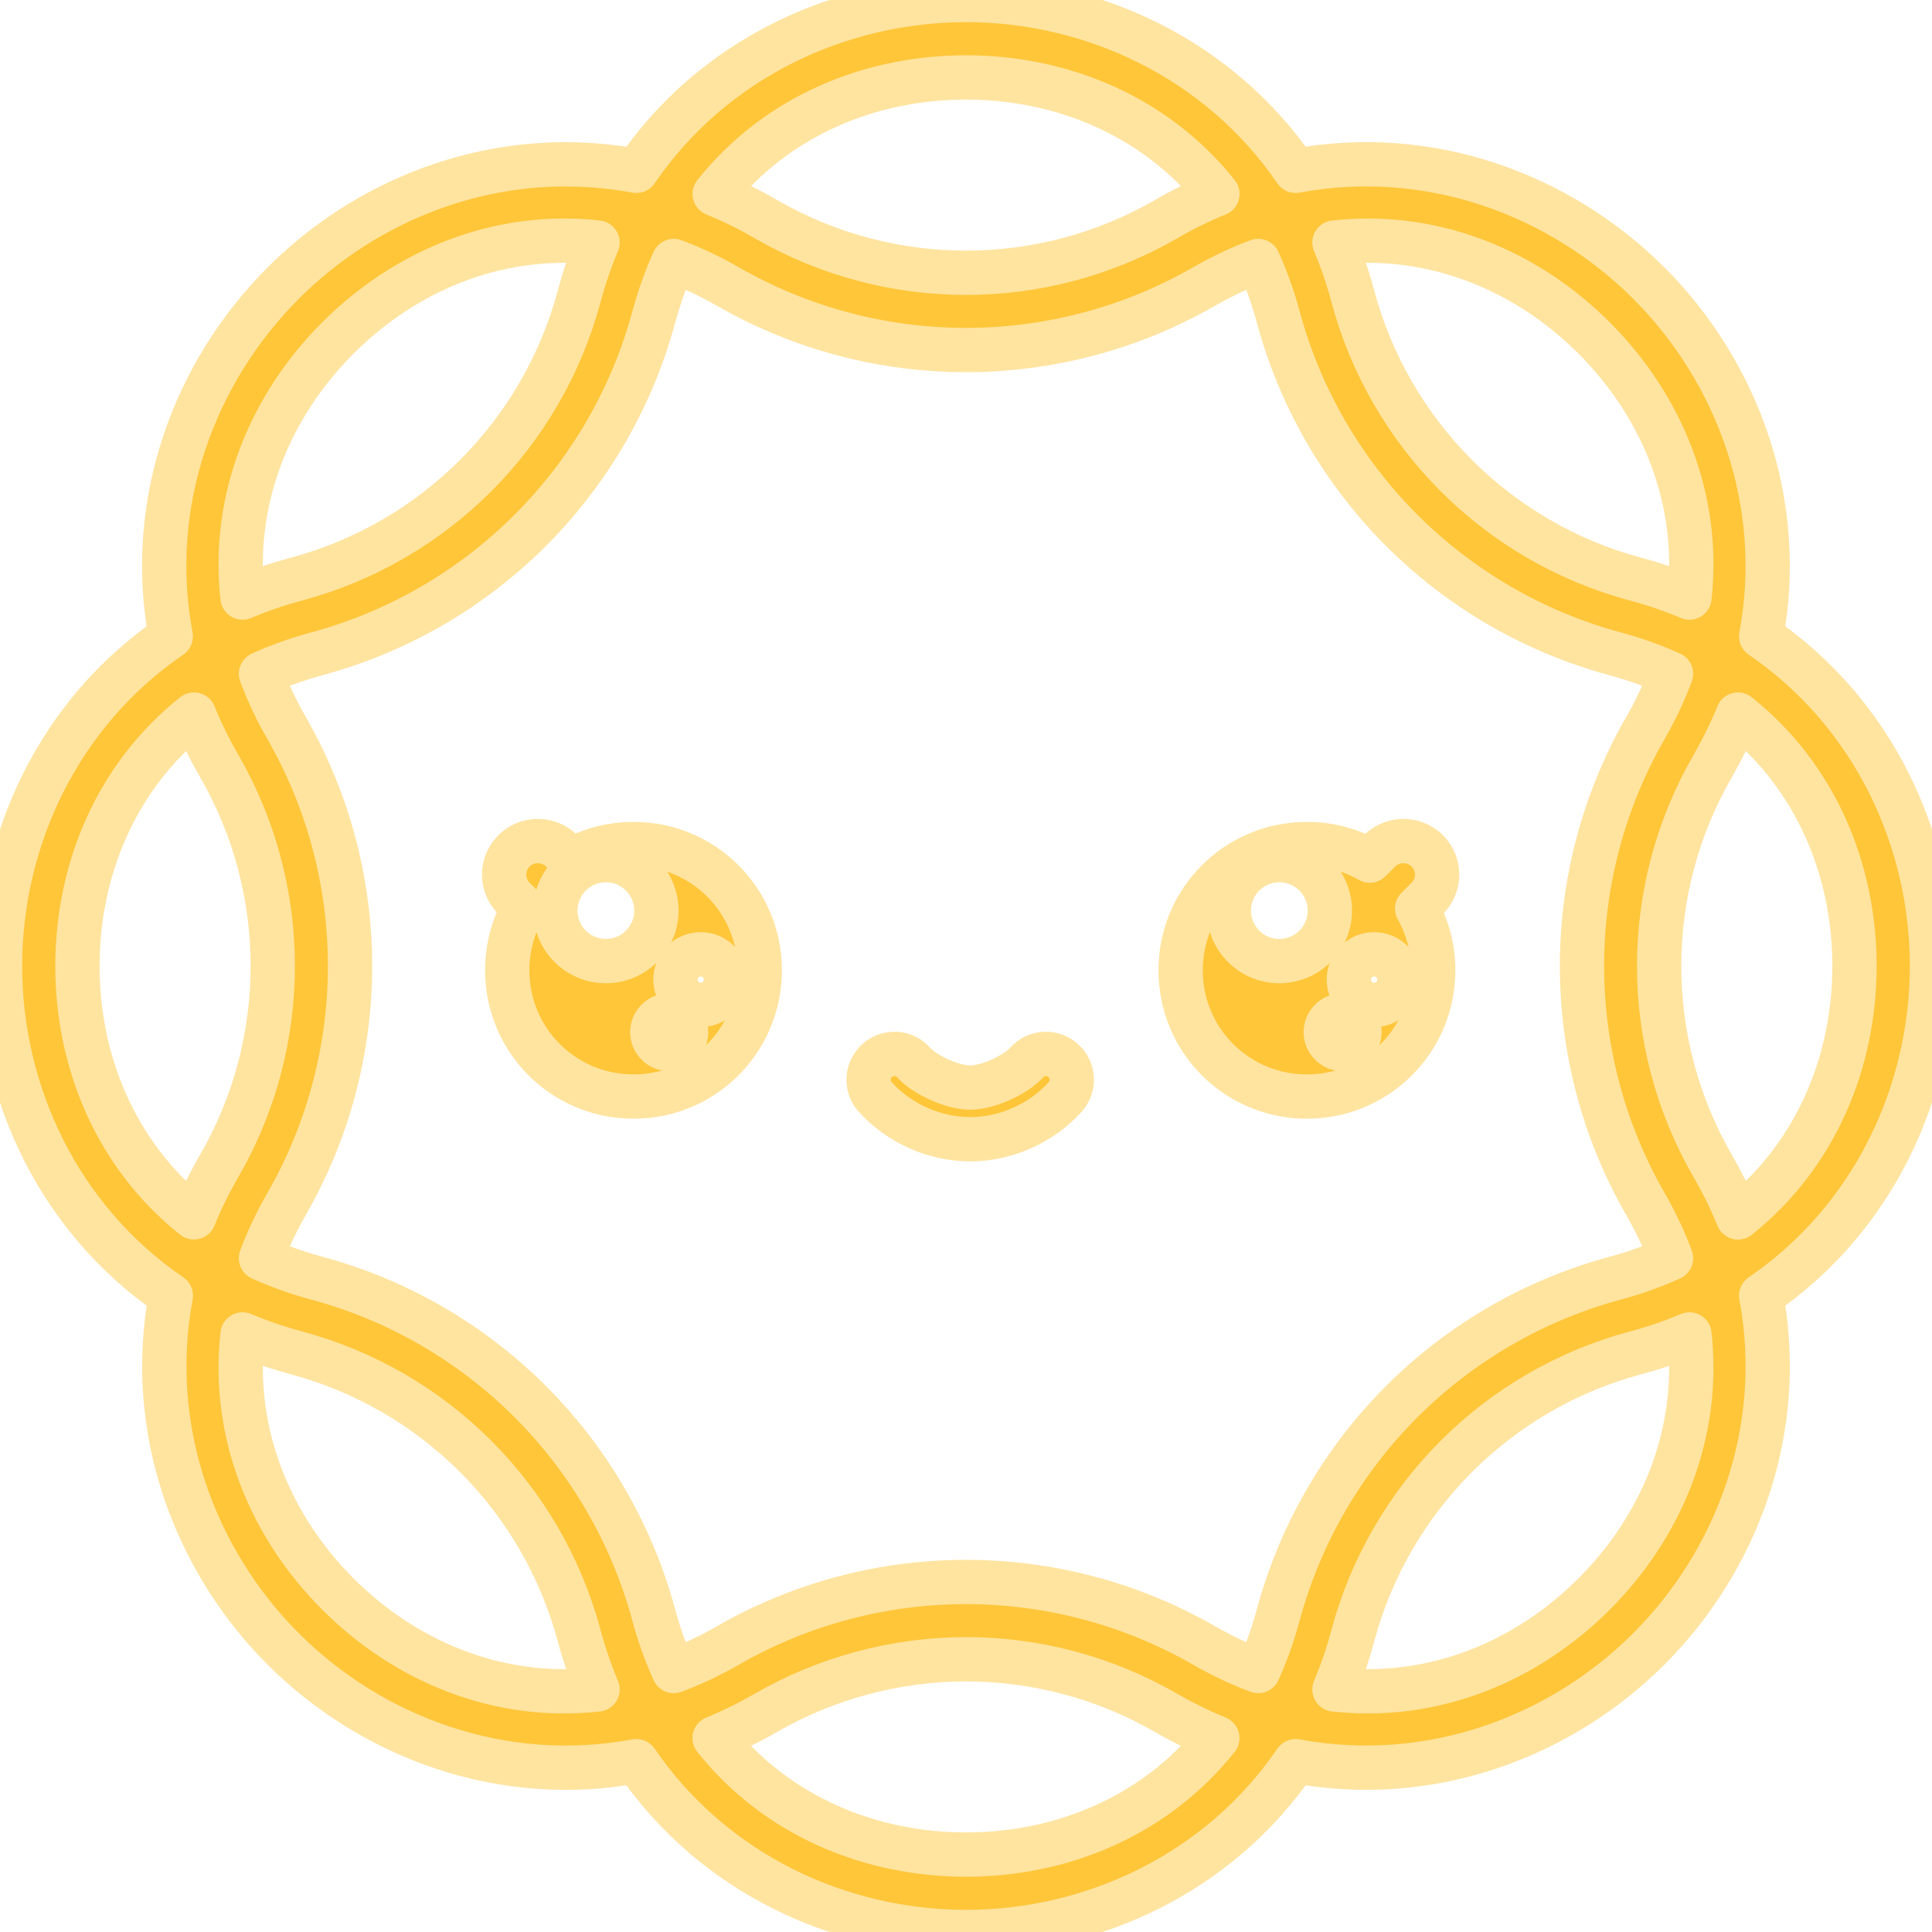
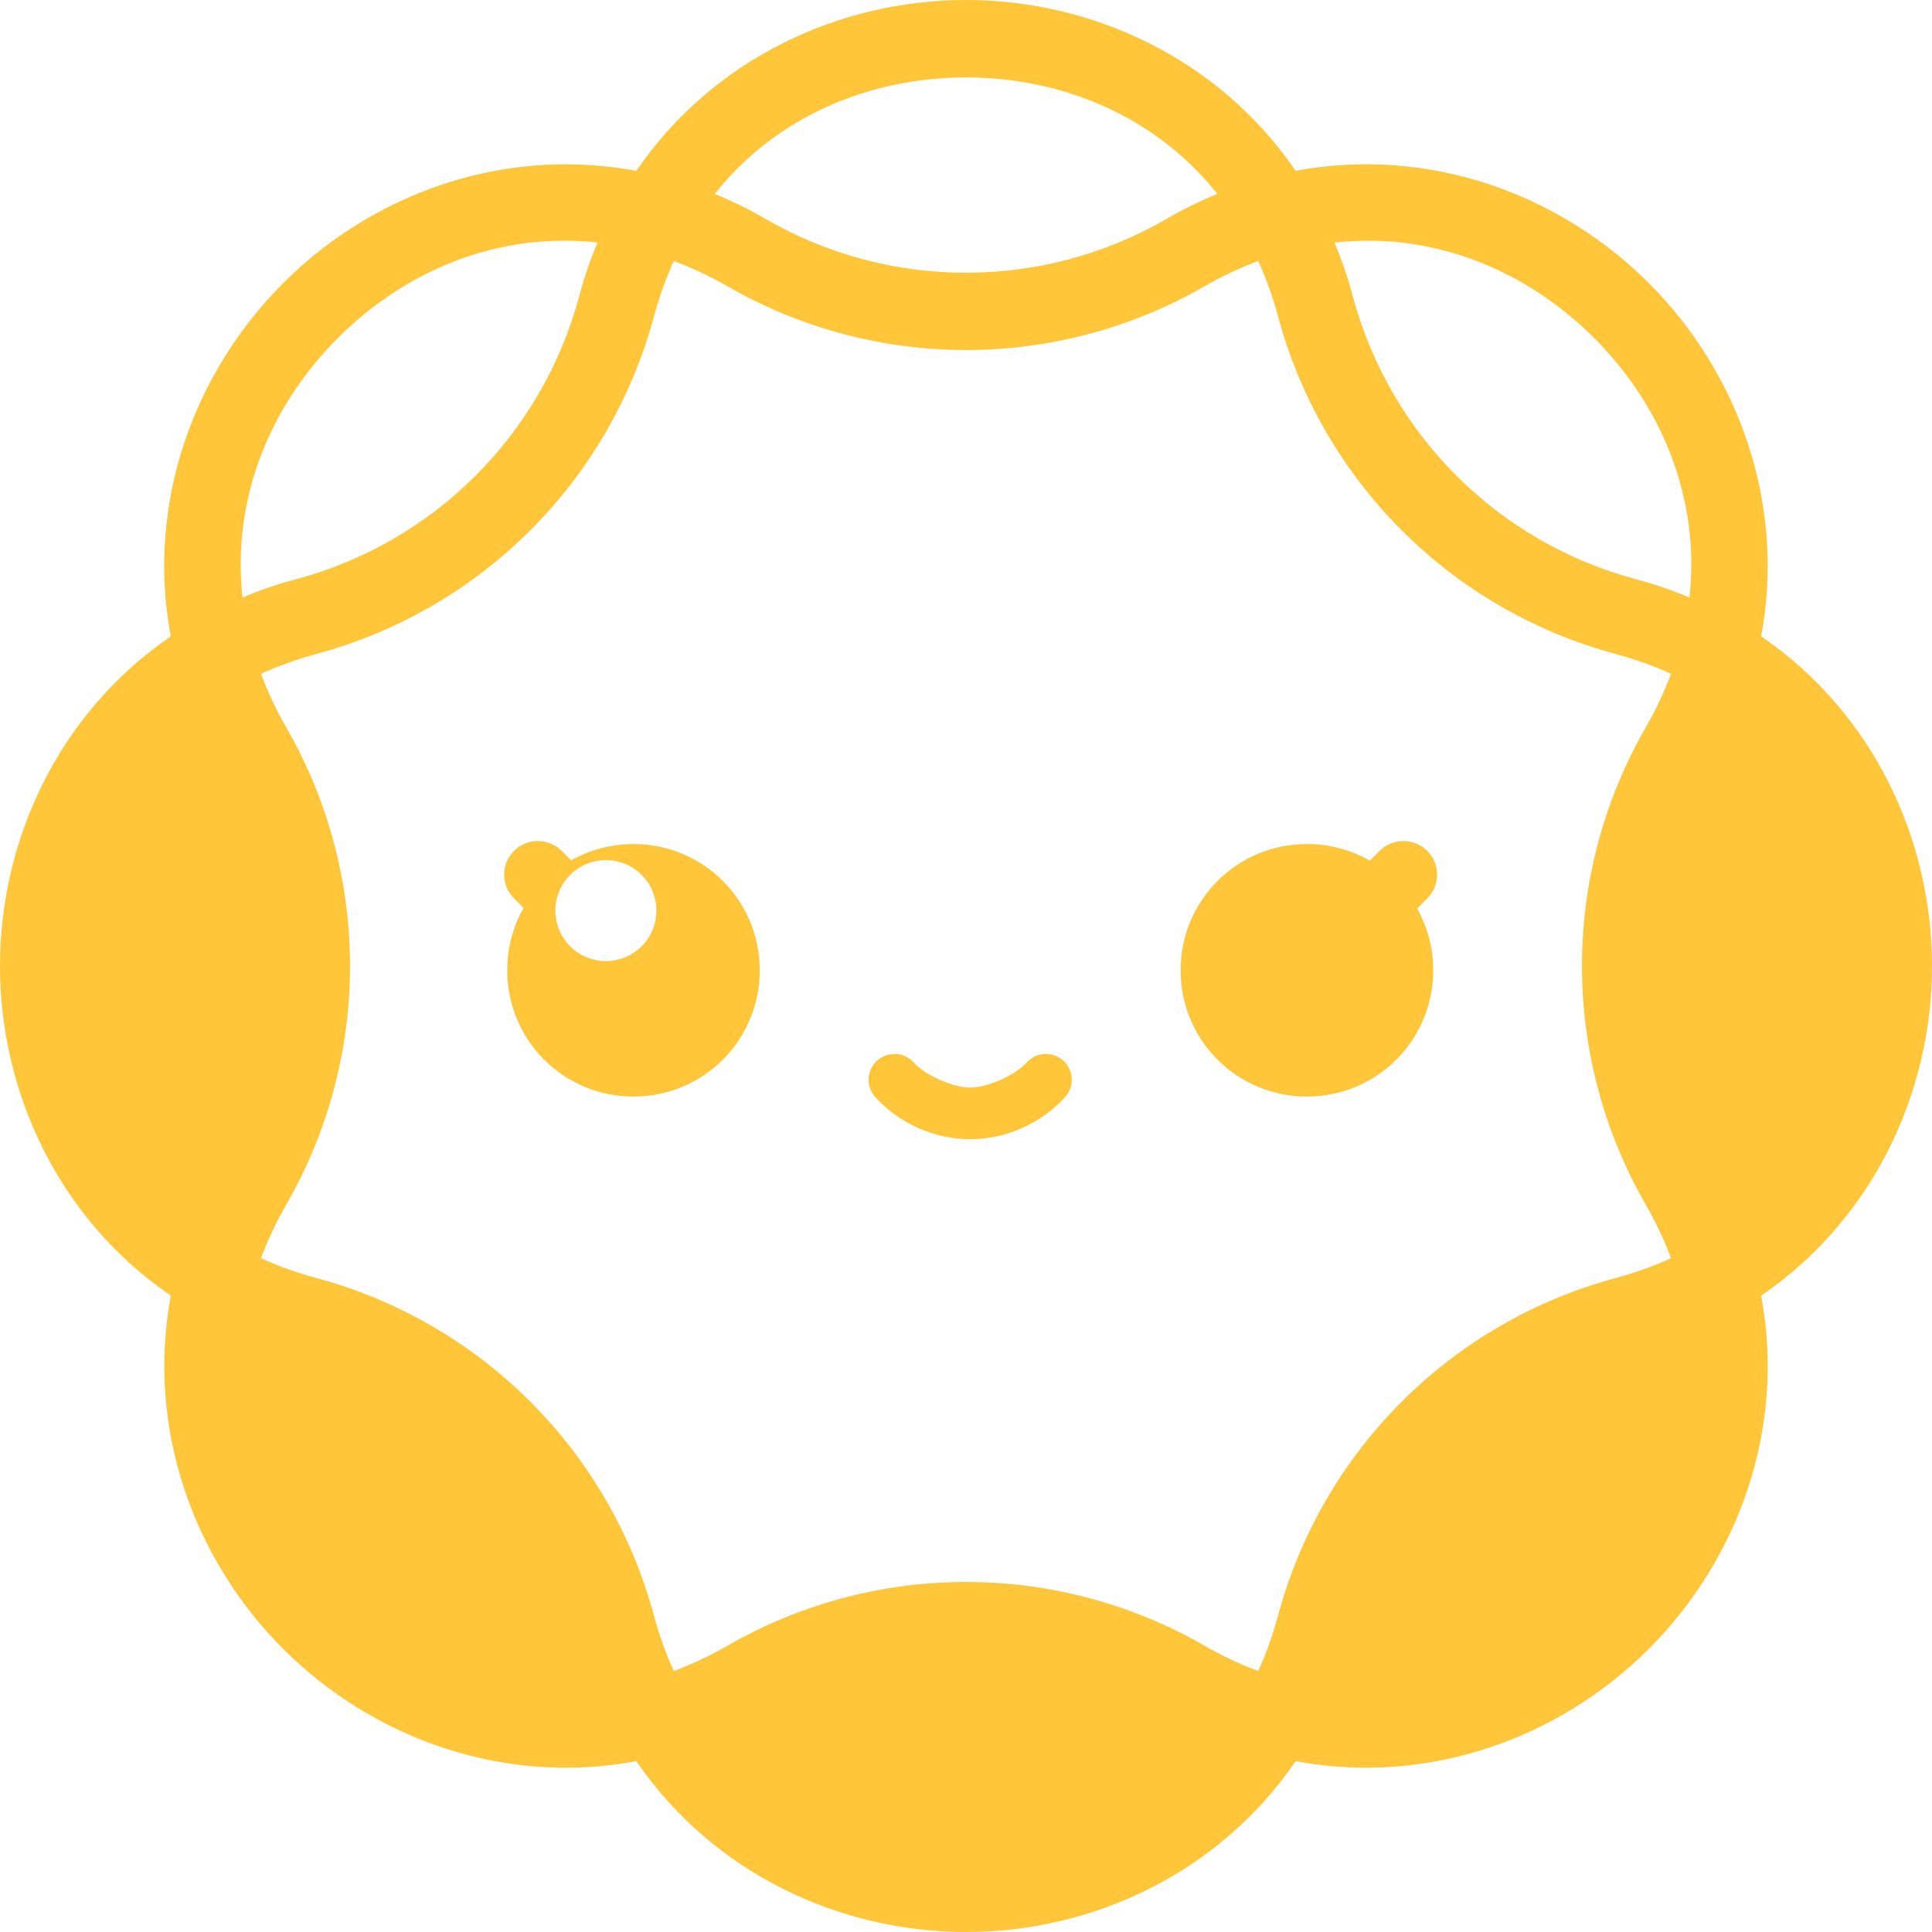
<svg xmlns="http://www.w3.org/2000/svg" viewBox="0 0 24 24" role="img" aria-label="daisyUI">
-   <defs>
-     <filter id="tss_daisyui_flt" x="-45%" y="-45%" width="190%" height="190%">
-       <feGaussianBlur stdDeviation="1.15" />
-     </filter>
-   </defs>
-   <style>@keyframes tss_daisyui_ign{0%,10%{fill-opacity:0.28;transform:scale(0.96)}15%{fill-opacity:0.85;transform:scale(1)}20%{fill-opacity:0.38;transform:scale(0.98)}28%,86%{fill-opacity:1;transform:scale(1)}100%{fill-opacity:0.28;transform:scale(0.96)}}@keyframes tss_daisyui_glw{0%,12%{opacity:0}16%{opacity:0.4}20%{opacity:0.08}28%,78%{opacity:0.55}92%,100%{opacity:0}}.tss_daisyui_ign{transform-origin:12px 12px;animation:tss_daisyui_ign 3.6s ease-in-out infinite}.tss_daisyui_glw{animation:tss_daisyui_glw 3.6s ease-in-out infinite;opacity:0}@keyframes tss_daisyui_sp0{0%,0%{stroke-dashoffset:100;stroke-opacity:1}30%,78%{stroke-dashoffset:0;stroke-opacity:0.25}100%{stroke-dashoffset:-100;stroke-opacity:1}}.tss_daisyui_sp0{stroke-dasharray:100;animation:tss_daisyui_sp0 3.6s cubic-bezier(0.22,1,0.36,1) infinite}@keyframes tss_daisyui_sp1{0%,6%{stroke-dashoffset:100;stroke-opacity:1}35%,78%{stroke-dashoffset:0;stroke-opacity:0.25}100%{stroke-dashoffset:-100;stroke-opacity:1}}.tss_daisyui_sp1{stroke-dasharray:100;animation:tss_daisyui_sp1 3.6s cubic-bezier(0.22,1,0.36,1) infinite}@keyframes tss_daisyui_sp2{0%,12%{stroke-dashoffset:100;stroke-opacity:1}40%,78%{stroke-dashoffset:0;stroke-opacity:0.25}100%{stroke-dashoffset:-100;stroke-opacity:1}}.tss_daisyui_sp2{stroke-dasharray:100;animation:tss_daisyui_sp2 3.6s cubic-bezier(0.22,1,0.36,1) infinite}@keyframes tss_daisyui_sp3{0%,18%{stroke-dashoffset:100;stroke-opacity:1}44%,78%{stroke-dashoffset:0;stroke-opacity:0.25}100%{stroke-dashoffset:-100;stroke-opacity:1}}.tss_daisyui_sp3{stroke-dasharray:100;animation:tss_daisyui_sp3 3.6s cubic-bezier(0.22,1,0.36,1) infinite}@media (prefers-reduced-motion: reduce){.tss_daisyui_ign{animation:none!important;transform:none!important;fill-opacity:1!important}.tss_daisyui_glw{animation:none!important;opacity:0.25!important}.tss_daisyui_sp0{animation:none!important;stroke-dashoffset:0!important;stroke-opacity:0!important}.tss_daisyui_sp1{animation:none!important;stroke-dashoffset:0!important;stroke-opacity:0!important}.tss_daisyui_sp2{animation:none!important;stroke-dashoffset:0!important;stroke-opacity:0!important}.tss_daisyui_sp3{animation:none!important;stroke-dashoffset:0!important;stroke-opacity:0!important}}</style>
-   <path class="tss_daisyui_glw" filter="url(#tss_daisyui_flt)" fill="#FFE4A0" fill-rule="evenodd" d="M12 0c-1.56 0-3.137.721-4.095 2.122a5 5 0 0 0-.857-.081c-1.353-.006-2.62.565-3.53 1.476C2.415 4.62 1.81 6.241 2.121 7.905.722 8.863 0 10.44 0 12s.721 3.137 2.122 4.095c-.31 1.664.294 3.286 1.395 4.388 1.102 1.101 2.724 1.706 4.388 1.395C8.863 23.278 10.44 24 12 24s3.137-.721 4.095-2.122c1.664.31 3.286-.294 4.388-1.395 1.101-1.102 1.706-2.724 1.395-4.388C23.278 15.137 24 13.56 24 12s-.721-3.137-2.122-4.095c.31-1.664-.294-3.286-1.395-4.388-1.102-1.101-2.724-1.706-4.388-1.395C15.137.722 13.56 0 12 0m0 .962c1.18 0 2.345.471 3.123 1.447a5 5 0 0 0-.64.315 4.97 4.97 0 0 1-4.965 0 5 5 0 0 0-.64-.315C9.654 1.433 10.82.962 12 .962M7.026 2.99q.196 0 .397.023a5 5 0 0 0-.229.67 4.97 4.97 0 0 1-3.511 3.511 5 5 0 0 0-.67.229c-.138-1.238.352-2.393 1.185-3.225.743-.743 1.742-1.214 2.828-1.208m10.011 0c1.062.013 2.037.479 2.765 1.208.833.832 1.323 1.987 1.185 3.225a5 5 0 0 0-.67-.229 4.97 4.97 0 0 1-3.511-3.511 5 5 0 0 0-.229-.67 4 4 0 0 1 .46-.023m-8.667.252q.333.124.668.315a5.94 5.94 0 0 0 5.924 0q.335-.191.668-.315a4.5 4.5 0 0 1 .247.69 5.94 5.94 0 0 0 4.19 4.191q.37.101.691.247a4.5 4.5 0 0 1-.315.668 5.94 5.94 0 0 0 0 5.924q.191.335.315.668a4.5 4.5 0 0 1-.69.247 5.94 5.94 0 0 0-4.191 4.19q-.101.37-.247.691a4.5 4.5 0 0 1-.668-.315 5.94 5.94 0 0 0-5.924 0 4.5 4.5 0 0 1-.668.315 4.5 4.5 0 0 1-.247-.69 5.94 5.94 0 0 0-4.19-4.191 4.5 4.5 0 0 1-.691-.247q.124-.333.315-.668a5.94 5.94 0 0 0 0-5.924 4.5 4.5 0 0 1-.315-.668q.322-.146.69-.247a5.94 5.94 0 0 0 4.191-4.19q.101-.37.247-.691M2.41 8.877q.13.323.314.64a4.97 4.97 0 0 1 0 4.965 5 5 0 0 0-.315.64C1.433 14.346.962 13.18.962 12s.471-2.345 1.447-3.123m19.18 0c.977.778 1.448 1.943 1.448 3.123s-.471 2.345-1.447 3.123a5 5 0 0 0-.315-.64 4.97 4.97 0 0 1 0-4.965q.183-.319.315-.64m-14.907 1.57a.417.417 0 0 0-.296.714l.117.117c-.13.228-.203.492-.203.774 0 .87.7 1.569 1.569 1.569s1.568-.7 1.568-1.569-.7-1.568-1.568-1.568c-.282 0-.546.073-.775.203l-.116-.117a.42.42 0 0 0-.296-.123m10.748 0a.42.42 0 0 0-.295.123l-.12.12a1.57 1.57 0 0 0-.781-.206c-.869 0-1.569.7-1.569 1.568 0 .87.7 1.569 1.569 1.569s1.569-.7 1.569-1.569c0-.279-.073-.54-.2-.767l.123-.123a.417.417 0 0 0-.296-.715m-9.904.237a.627.627 0 0 1 .627.627.627.627 0 0 1-.627.627.627.627 0 0 1-.628-.627.627.627 0 0 1 .628-.627m8.365 0a.627.627 0 0 1 .628.627.627.627 0 0 1-.628.627.627.627 0 0 1-.627-.627.627.627 0 0 1 .627-.627m-7.187 1.17a.314.314 0 0 1 .313.314.314.314 0 0 1-.313.314.314.314 0 0 1-.314-.314.314.314 0 0 1 .314-.314m8.365 0a.314.314 0 0 1 .314.314.314.314 0 0 1-.314.314.314.314 0 0 1-.314-.314.314.314 0 0 1 .314-.314m-8.757.758a.21.21 0 0 1 .21.209.21.21 0 0 1-.21.209.21.21 0 0 1-.21-.21.21.21 0 0 1 .21-.208m8.366 0a.21.21 0 0 1 .209.209.21.21 0 0 1-.21.209.21.21 0 0 1-.209-.21.21.21 0 0 1 .21-.208m-5.551.48a.32.32 0 0 0-.232.082.32.32 0 0 0-.023.453c.296.328.737.524 1.18.524.441 0 .882-.196 1.178-.524a.32.32 0 0 0-.023-.453.32.32 0 0 0-.453.023c-.145.16-.486.312-.703.312s-.558-.152-.703-.312a.32.32 0 0 0-.221-.106m-8.115 3.485q.319.134.67.229a4.97 4.97 0 0 1 3.511 3.511q.095.351.229.67c-1.238.138-2.393-.352-3.225-1.185-.833-.832-1.323-1.987-1.185-3.225m17.974 0c.138 1.238-.352 2.393-1.185 3.225-.832.833-1.987 1.323-3.225 1.185a5 5 0 0 0 .229-.67 4.97 4.97 0 0 1 3.511-3.511 5 5 0 0 0 .67-.229M12 20.612c.857 0 1.714.222 2.482.664q.318.183.64.315c-.777.976-1.942 1.447-3.122 1.447s-2.345-.471-3.123-1.447q.323-.132.64-.315A5 5 0 0 1 12 20.612" />
-   <path class="tss_daisyui_ign" fill="#FFC63A" fill-rule="evenodd" d="M12 0c-1.56 0-3.137.721-4.095 2.122a5 5 0 0 0-.857-.081c-1.353-.006-2.62.565-3.53 1.476C2.415 4.62 1.81 6.241 2.121 7.905.722 8.863 0 10.44 0 12s.721 3.137 2.122 4.095c-.31 1.664.294 3.286 1.395 4.388 1.102 1.101 2.724 1.706 4.388 1.395C8.863 23.278 10.44 24 12 24s3.137-.721 4.095-2.122c1.664.31 3.286-.294 4.388-1.395 1.101-1.102 1.706-2.724 1.395-4.388C23.278 15.137 24 13.56 24 12s-.721-3.137-2.122-4.095c.31-1.664-.294-3.286-1.395-4.388-1.102-1.101-2.724-1.706-4.388-1.395C15.137.722 13.56 0 12 0m0 .962c1.18 0 2.345.471 3.123 1.447a5 5 0 0 0-.64.315 4.97 4.97 0 0 1-4.965 0 5 5 0 0 0-.64-.315C9.654 1.433 10.82.962 12 .962M7.026 2.99q.196 0 .397.023a5 5 0 0 0-.229.67 4.97 4.97 0 0 1-3.511 3.511 5 5 0 0 0-.67.229c-.138-1.238.352-2.393 1.185-3.225.743-.743 1.742-1.214 2.828-1.208m10.011 0c1.062.013 2.037.479 2.765 1.208.833.832 1.323 1.987 1.185 3.225a5 5 0 0 0-.67-.229 4.97 4.97 0 0 1-3.511-3.511 5 5 0 0 0-.229-.67 4 4 0 0 1 .46-.023m-8.667.252q.333.124.668.315a5.94 5.94 0 0 0 5.924 0q.335-.191.668-.315a4.5 4.5 0 0 1 .247.69 5.94 5.94 0 0 0 4.19 4.191q.37.101.691.247a4.5 4.5 0 0 1-.315.668 5.94 5.94 0 0 0 0 5.924q.191.335.315.668a4.5 4.5 0 0 1-.69.247 5.94 5.94 0 0 0-4.191 4.19q-.101.37-.247.691a4.5 4.5 0 0 1-.668-.315 5.94 5.94 0 0 0-5.924 0 4.5 4.5 0 0 1-.668.315 4.5 4.5 0 0 1-.247-.69 5.94 5.94 0 0 0-4.19-4.191 4.5 4.5 0 0 1-.691-.247q.124-.333.315-.668a5.94 5.94 0 0 0 0-5.924 4.5 4.5 0 0 1-.315-.668q.322-.146.69-.247a5.94 5.94 0 0 0 4.191-4.19q.101-.37.247-.691M2.41 8.877q.13.323.314.64a4.97 4.97 0 0 1 0 4.965 5 5 0 0 0-.315.64C1.433 14.346.962 13.18.962 12s.471-2.345 1.447-3.123m19.18 0c.977.778 1.448 1.943 1.448 3.123s-.471 2.345-1.447 3.123a5 5 0 0 0-.315-.64 4.97 4.97 0 0 1 0-4.965q.183-.319.315-.64m-14.907 1.57a.417.417 0 0 0-.296.714l.117.117c-.13.228-.203.492-.203.774 0 .87.7 1.569 1.569 1.569s1.568-.7 1.568-1.569-.7-1.568-1.568-1.568c-.282 0-.546.073-.775.203l-.116-.117a.42.42 0 0 0-.296-.123m10.748 0a.42.42 0 0 0-.295.123l-.12.12a1.57 1.57 0 0 0-.781-.206c-.869 0-1.569.7-1.569 1.568 0 .87.7 1.569 1.569 1.569s1.569-.7 1.569-1.569c0-.279-.073-.54-.2-.767l.123-.123a.417.417 0 0 0-.296-.715m-9.904.237a.627.627 0 0 1 .627.627.627.627 0 0 1-.627.627.627.627 0 0 1-.628-.627.627.627 0 0 1 .628-.627m8.365 0a.627.627 0 0 1 .628.627.627.627 0 0 1-.628.627.627.627 0 0 1-.627-.627.627.627 0 0 1 .627-.627m-7.187 1.17a.314.314 0 0 1 .313.314.314.314 0 0 1-.313.314.314.314 0 0 1-.314-.314.314.314 0 0 1 .314-.314m8.365 0a.314.314 0 0 1 .314.314.314.314 0 0 1-.314.314.314.314 0 0 1-.314-.314.314.314 0 0 1 .314-.314m-8.757.758a.21.21 0 0 1 .21.209.21.21 0 0 1-.21.209.21.21 0 0 1-.21-.21.21.21 0 0 1 .21-.208m8.366 0a.21.21 0 0 1 .209.209.21.21 0 0 1-.21.209.21.21 0 0 1-.209-.21.21.21 0 0 1 .21-.208m-5.551.48a.32.32 0 0 0-.232.082.32.32 0 0 0-.023.453c.296.328.737.524 1.18.524.441 0 .882-.196 1.178-.524a.32.32 0 0 0-.023-.453.32.32 0 0 0-.453.023c-.145.16-.486.312-.703.312s-.558-.152-.703-.312a.32.32 0 0 0-.221-.106m-8.115 3.485q.319.134.67.229a4.97 4.97 0 0 1 3.511 3.511q.095.351.229.67c-1.238.138-2.393-.352-3.225-1.185-.833-.832-1.323-1.987-1.185-3.225m17.974 0c.138 1.238-.352 2.393-1.185 3.225-.832.833-1.987 1.323-3.225 1.185a5 5 0 0 0 .229-.67 4.97 4.97 0 0 1 3.511-3.511 5 5 0 0 0 .67-.229M12 20.612c.857 0 1.714.222 2.482.664q.318.183.64.315c-.777.976-1.942 1.447-3.122 1.447s-2.345-.471-3.123-1.447q.323-.132.64-.315A5 5 0 0 1 12 20.612" />
-   <path class="tss_daisyui_sp0" pathLength="100" fill="none" stroke="#FFE4A0" stroke-width="0.55" stroke-linecap="round" stroke-linejoin="round" d="M12 0 c-1.56 0 -3.137 0.721 -4.095 2.122 a5 5 0 0 0 -0.857 -0.081 c-1.353 -0.006 -2.62 0.565 -3.53 1.476 C2.415 4.62 1.81 6.241 2.121 7.905 C0.722 8.863 0 10.44 0 12 s0.721 3.137 2.122 4.095 c-0.31 1.664 0.294 3.286 1.395 4.388 c1.102 1.101 2.724 1.706 4.388 1.395 C8.863 23.278 10.44 24 12 24 s3.137 -0.721 4.095 -2.122 c1.664 0.31 3.286 -0.294 4.388 -1.395 c1.101 -1.102 1.706 -2.724 1.395 -4.388 C23.278 15.137 24 13.56 24 12 s-0.721 -3.137 -2.122 -4.095 c0.31 -1.664 -0.294 -3.286 -1.395 -4.388 c-1.102 -1.101 -2.724 -1.706 -4.388 -1.395 C15.137 0.722 13.56 0 12 0 M12 0.962 c1.18 0 2.345 0.471 3.123 1.447 a5 5 0 0 0 -0.64 0.315 a4.97 4.97 0 0 1 -4.965 0 a5 5 0 0 0 -0.64 -0.315 C9.654 1.433 10.82 0.962 12 0.962 M7.026 2.99 q0.196 0 0.397 0.023 a5 5 0 0 0 -0.229 0.67 a4.97 4.97 0 0 1 -3.511 3.511 a5 5 0 0 0 -0.67 0.229 c-0.138 -1.238 0.352 -2.393 1.185 -3.225 c0.743 -0.743 1.742 -1.214 2.828 -1.208 M17.037 2.99 c1.062 0.013 2.037 0.479 2.765 1.208 c0.833 0.832 1.323 1.987 1.185 3.225 a5 5 0 0 0 -0.67 -0.229 a4.97 4.97 0 0 1 -3.511 -3.511 a5 5 0 0 0 -0.229 -0.67 a4 4 0 0 1 0.46 -0.023 M8.37 3.242 q0.333 0.124 0.668 0.315 a5.94 5.94 0 0 0 5.924 0 q0.335 -0.191 0.668 -0.315 a4.5 4.5 0 0 1 0.247 0.69 a5.94 5.94 0 0 0 4.19 4.191 q0.37 0.101 0.691 0.247 a4.5 4.5 0 0 1 -0.315 0.668 a5.94 5.94 0 0 0 0 5.924 q0.191 0.335 0.315 0.668 a4.5 4.5 0 0 1 -0.69 0.247 a5.94 5.94 0 0 0 -4.191 4.19 q-0.101 0.37 -0.247 0.691 a4.5 4.5 0 0 1 -0.668 -0.315 a5.94 5.94 0 0 0 -5.924 0 a4.5 4.5 0 0 1 -0.668 0.315 a4.5 4.5 0 0 1 -0.247 -0.69 a5.94 5.94 0 0 0 -4.19 -4.191 a4.5 4.5 0 0 1 -0.691 -0.247 q0.124 -0.333 0.315 -0.668 a5.94 5.94 0 0 0 0 -5.924 a4.5 4.5 0 0 1 -0.315 -0.668 q0.322 -0.146 0.69 -0.247 a5.94 5.94 0 0 0 4.191 -4.19 q0.101 -0.37 0.247 -0.691" />
-   <path class="tss_daisyui_sp1" pathLength="100" fill="none" stroke="#FFE4A0" stroke-width="0.55" stroke-linecap="round" stroke-linejoin="round" d="M2.41 8.877 q0.13 0.323 0.314 0.64 a4.97 4.97 0 0 1 0 4.965 a5 5 0 0 0 -0.315 0.64 C1.433 14.346 0.962 13.18 0.962 12 s0.471 -2.345 1.447 -3.123 M21.589 8.877 c0.977 0.778 1.448 1.943 1.448 3.123 s-0.471 2.345 -1.447 3.123 a5 5 0 0 0 -0.315 -0.64 a4.97 4.97 0 0 1 0 -4.965 q0.183 -0.319 0.315 -0.64 M6.683 10.448 a0.417 0.417 0 0 0 -0.296 0.714 l0.117 0.117 c-0.13 0.228 -0.203 0.492 -0.203 0.774 c0 0.87 0.7 1.569 1.569 1.569 s1.568 -0.7 1.568 -1.569 s-0.7 -1.568 -1.568 -1.568 c-0.282 0 -0.546 0.073 -0.775 0.203 l-0.116 -0.117 a0.42 0.42 0 0 0 -0.296 -0.123 M17.431 10.448 a0.42 0.42 0 0 0 -0.295 0.123 l-0.12 0.12 a1.57 1.57 0 0 0 -0.781 -0.206 c-0.869 0 -1.569 0.7 -1.569 1.568 c0 0.87 0.7 1.569 1.569 1.569 s1.569 -0.7 1.569 -1.569 c0 -0.279 -0.073 -0.54 -0.2 -0.767 l0.123 -0.123 a0.417 0.417 0 0 0 -0.296 -0.715 M7.527 10.685 a0.627 0.627 0 0 1 0.627 0.627 a0.627 0.627 0 0 1 -0.627 0.627 a0.627 0.627 0 0 1 -0.628 -0.627 a0.627 0.627 0 0 1 0.628 -0.627" />
-   <path class="tss_daisyui_sp2" pathLength="100" fill="none" stroke="#FFE4A0" stroke-width="0.55" stroke-linecap="round" stroke-linejoin="round" d="M15.892 10.685 a0.627 0.627 0 0 1 0.628 0.627 a0.627 0.627 0 0 1 -0.628 0.627 a0.627 0.627 0 0 1 -0.627 -0.627 a0.627 0.627 0 0 1 0.627 -0.627 M8.705 11.855 a0.314 0.314 0 0 1 0.313 0.314 a0.314 0.314 0 0 1 -0.313 0.314 a0.314 0.314 0 0 1 -0.314 -0.314 a0.314 0.314 0 0 1 0.314 -0.314 M17.07 11.855 a0.314 0.314 0 0 1 0.314 0.314 a0.314 0.314 0 0 1 -0.314 0.314 a0.314 0.314 0 0 1 -0.314 -0.314 a0.314 0.314 0 0 1 0.314 -0.314 M8.313 12.613 a0.21 0.21 0 0 1 0.21 0.209 a0.21 0.21 0 0 1 -0.21 0.209 a0.21 0.21 0 0 1 -0.21 -0.21 a0.21 0.21 0 0 1 0.21 -0.208 M16.679 12.613 a0.21 0.21 0 0 1 0.209 0.209 a0.21 0.21 0 0 1 -0.21 0.209 a0.21 0.21 0 0 1 -0.209 -0.21 a0.21 0.21 0 0 1 0.21 -0.208" />
-   <path class="tss_daisyui_sp3" pathLength="100" fill="none" stroke="#FFE4A0" stroke-width="0.55" stroke-linecap="round" stroke-linejoin="round" d="M11.128 13.093 a0.32 0.32 0 0 0 -0.232 0.082 a0.32 0.32 0 0 0 -0.023 0.453 c0.296 0.328 0.737 0.524 1.18 0.524 c0.441 0 0.882 -0.196 1.178 -0.524 a0.32 0.32 0 0 0 -0.023 -0.453 a0.32 0.32 0 0 0 -0.453 0.023 c-0.145 0.16 -0.486 0.312 -0.703 0.312 s-0.558 -0.152 -0.703 -0.312 a0.32 0.32 0 0 0 -0.221 -0.106 M3.013 16.577 q0.319 0.134 0.67 0.229 a4.97 4.97 0 0 1 3.511 3.511 q0.095 0.351 0.229 0.67 c-1.238 0.138 -2.393 -0.352 -3.225 -1.185 c-0.833 -0.832 -1.323 -1.987 -1.185 -3.225 M20.987 16.577 c0.138 1.238 -0.352 2.393 -1.185 3.225 c-0.832 0.833 -1.987 1.323 -3.225 1.185 a5 5 0 0 0 0.229 -0.67 a4.97 4.97 0 0 1 3.511 -3.511 a5 5 0 0 0 0.67 -0.229 M12 20.612 c0.857 0 1.714 0.222 2.482 0.664 q0.318 0.183 0.64 0.315 c-0.777 0.976 -1.942 1.447 -3.122 1.447 s-2.345 -0.471 -3.123 -1.447 q0.323 -0.132 0.64 -0.315 A5 5 0 0 1 12 20.612" />
+   <style>@keyframes tss_daisyui_al{0%{opacity:0}4%,92%{opacity:1}98%,100%{opacity:0}}@keyframes tss_daisyui_pl{0%,58%{transform:scale(1)}79%{transform:scale(1.02)}100%{transform:scale(1)}}.tss_daisyui_al{animation:tss_daisyui_al 3.6s linear infinite}.tss_daisyui_pl{transform-box:fill-box;transform-origin:50% 50%;animation:tss_daisyui_pl 3.6s ease-in-out infinite}@keyframes tss_daisyui_pt0{0%{opacity:0;transform:scale(.85)}8%{opacity:1;transform:scale(1.06)}38%,100%{opacity:1;transform:scale(1)}}.tss_daisyui_pt0{transform-box:fill-box;transform-origin:50% 50%;animation:tss_daisyui_pt0 3.6s cubic-bezier(.22,1,.36,1) infinite}@keyframes tss_daisyui_pt1{0%,9.5%{opacity:0;transform:scale(.85)}17.5%{opacity:1;transform:scale(1.06)}38%,100%{opacity:1;transform:scale(1)}}.tss_daisyui_pt1{transform-box:fill-box;transform-origin:50% 50%;animation:tss_daisyui_pt1 3.6s cubic-bezier(.22,1,.36,1) infinite}@keyframes tss_daisyui_pt2{0%,19%{opacity:0;transform:scale(.85)}27%{opacity:1;transform:scale(1.06)}38%,100%{opacity:1;transform:scale(1)}}.tss_daisyui_pt2{transform-box:fill-box;transform-origin:50% 50%;animation:tss_daisyui_pt2 3.6s cubic-bezier(.22,1,.36,1) infinite}@keyframes tss_daisyui_pt3{0%,28.5%{opacity:0;transform:scale(.85)}36.5%{opacity:1;transform:scale(1.06)}38%,100%{opacity:1;transform:scale(1)}}.tss_daisyui_pt3{transform-box:fill-box;transform-origin:50% 50%;animation:tss_daisyui_pt3 3.6s cubic-bezier(.22,1,.36,1) infinite}@media (prefers-reduced-motion: reduce){.tss_daisyui_al,.tss_daisyui_pl{animation:none!important}.tss_daisyui_al{opacity:1!important}.tss_daisyui_pl{transform:none!important}.tss_daisyui_pt0{animation:none!important;opacity:1!important;transform:none!important}.tss_daisyui_pt1{animation:none!important;opacity:1!important;transform:none!important}.tss_daisyui_pt2{animation:none!important;opacity:1!important;transform:none!important}.tss_daisyui_pt3{animation:none!important;opacity:1!important;transform:none!important}}</style>
+   <g class="tss_daisyui_al">
+     <g class="tss_daisyui_pl">
+       <g class="tss_daisyui_pt0">
+         <path fill="#FFC63A" fill-rule="evenodd" d="M12 0 c-1.56 0 -3.137 0.721 -4.095 2.122 a5 5 0 0 0 -0.857 -0.081 c-1.353 -0.006 -2.62 0.565 -3.53 1.476 C2.415 4.62 1.81 6.241 2.121 7.905 C0.722 8.863 0 10.44 0 12 s0.721 3.137 2.122 4.095 c-0.31 1.664 0.294 3.286 1.395 4.388 c1.102 1.101 2.724 1.706 4.388 1.395 C8.863 23.278 10.44 24 12 24 s3.137 -0.721 4.095 -2.122 c1.664 0.31 3.286 -0.294 4.388 -1.395 c1.101 -1.102 1.706 -2.724 1.395 -4.388 C23.278 15.137 24 13.56 24 12 s-0.721 -3.137 -2.122 -4.095 c0.31 -1.664 -0.294 -3.286 -1.395 -4.388 c-1.102 -1.101 -2.724 -1.706 -4.388 -1.395 C15.137 0.722 13.56 0 12 0 M12 0.962 c1.18 0 2.345 0.471 3.123 1.447 a5 5 0 0 0 -0.64 0.315 a4.97 4.97 0 0 1 -4.965 0 a5 5 0 0 0 -0.64 -0.315 C9.654 1.433 10.82 0.962 12 0.962 M7.026 2.99 q0.196 0 0.397 0.023 a5 5 0 0 0 -0.229 0.67 a4.97 4.97 0 0 1 -3.511 3.511 a5 5 0 0 0 -0.67 0.229 c-0.138 -1.238 0.352 -2.393 1.185 -3.225 c0.743 -0.743 1.742 -1.214 2.828 -1.208 M17.037 2.99 c1.062 0.013 2.037 0.479 2.765 1.208 c0.833 0.832 1.323 1.987 1.185 3.225 a5 5 0 0 0 -0.67 -0.229 a4.97 4.97 0 0 1 -3.511 -3.511 a5 5 0 0 0 -0.229 -0.67 a4 4 0 0 1 0.46 -0.023 M8.37 3.242 q0.333 0.124 0.668 0.315 a5.94 5.94 0 0 0 5.924 0 q0.335 -0.191 0.668 -0.315 a4.5 4.5 0 0 1 0.247 0.69 a5.94 5.94 0 0 0 4.19 4.191 q0.37 0.101 0.691 0.247 a4.5 4.5 0 0 1 -0.315 0.668 a5.94 5.94 0 0 0 0 5.924 q0.191 0.335 0.315 0.668 a4.5 4.5 0 0 1 -0.69 0.247 a5.94 5.94 0 0 0 -4.191 4.19 q-0.101 0.37 -0.247 0.691 a4.5 4.5 0 0 1 -0.668 -0.315 a5.94 5.94 0 0 0 -5.924 0 a4.5 4.5 0 0 1 -0.668 0.315 a4.5 4.5 0 0 1 -0.247 -0.69 a5.94 5.94 0 0 0 -4.19 -4.191 a4.5 4.5 0 0 1 -0.691 -0.247 q0.124 -0.333 0.315 -0.668 a5.94 5.94 0 0 0 0 -5.924 a4.5 4.5 0 0 1 -0.315 -0.668 q0.322 -0.146 0.69 -0.247 a5.94 5.94 0 0 0 4.191 -4.19 q0.101 -0.37 0.247 -0.691" />
+       </g>
+       <g class="tss_daisyui_pt1">
+         <path fill="#FFC63A" fill-rule="evenodd" d="M2.41 8.877 q0.13 0.323 0.314 0.64 a4.97 4.97 0 0 1 0 4.965 a5 5 0 0 0 -0.315 0.64 C1.433 14.346 0.962 13.18 0.962 12 s0.471 -2.345 1.447 -3.123 M21.589 8.877 c0.977 0.778 1.448 1.943 1.448 3.123 s-0.471 2.345 -1.447 3.123 a5 5 0 0 0 -0.315 -0.64 a4.97 4.97 0 0 1 0 -4.965 q0.183 -0.319 0.315 -0.64 M6.683 10.448 a0.417 0.417 0 0 0 -0.296 0.714 l0.117 0.117 c-0.13 0.228 -0.203 0.492 -0.203 0.774 c0 0.87 0.7 1.569 1.569 1.569 s1.568 -0.7 1.568 -1.569 s-0.7 -1.568 -1.568 -1.568 c-0.282 0 -0.546 0.073 -0.775 0.203 l-0.116 -0.117 a0.42 0.42 0 0 0 -0.296 -0.123 M17.431 10.448 a0.42 0.42 0 0 0 -0.295 0.123 l-0.12 0.12 a1.57 1.57 0 0 0 -0.781 -0.206 c-0.869 0 -1.569 0.7 -1.569 1.568 c0 0.87 0.7 1.569 1.569 1.569 s1.569 -0.7 1.569 -1.569 c0 -0.279 -0.073 -0.54 -0.2 -0.767 l0.123 -0.123 a0.417 0.417 0 0 0 -0.296 -0.715 M7.527 10.685 a0.627 0.627 0 0 1 0.627 0.627 a0.627 0.627 0 0 1 -0.627 0.627 a0.627 0.627 0 0 1 -0.628 -0.627 a0.627 0.627 0 0 1 0.628 -0.627" />
+       </g>
+       <g class="tss_daisyui_pt2">
+         <path fill="#FFC63A" fill-rule="evenodd" d="M15.892 10.685 a0.627 0.627 0 0 1 0.628 0.627 a0.627 0.627 0 0 1 -0.628 0.627 a0.627 0.627 0 0 1 -0.627 -0.627 a0.627 0.627 0 0 1 0.627 -0.627 M8.705 11.855 a0.314 0.314 0 0 1 0.313 0.314 a0.314 0.314 0 0 1 -0.313 0.314 a0.314 0.314 0 0 1 -0.314 -0.314 a0.314 0.314 0 0 1 0.314 -0.314 M17.07 11.855 a0.314 0.314 0 0 1 0.314 0.314 a0.314 0.314 0 0 1 -0.314 0.314 a0.314 0.314 0 0 1 -0.314 -0.314 a0.314 0.314 0 0 1 0.314 -0.314 M8.313 12.613 a0.21 0.21 0 0 1 0.21 0.209 a0.21 0.21 0 0 1 -0.21 0.209 a0.21 0.21 0 0 1 -0.21 -0.21 a0.21 0.21 0 0 1 0.21 -0.208 M16.679 12.613 a0.21 0.21 0 0 1 0.209 0.209 a0.21 0.21 0 0 1 -0.21 0.209 a0.21 0.21 0 0 1 -0.209 -0.21 a0.21 0.21 0 0 1 0.21 -0.208" />
+       </g>
+       <g class="tss_daisyui_pt3">
+         <path fill="#FFC63A" fill-rule="evenodd" d="M11.128 13.093 a0.32 0.32 0 0 0 -0.232 0.082 a0.32 0.32 0 0 0 -0.023 0.453 c0.296 0.328 0.737 0.524 1.18 0.524 c0.441 0 0.882 -0.196 1.178 -0.524 a0.32 0.32 0 0 0 -0.023 -0.453 a0.32 0.32 0 0 0 -0.453 0.023 c-0.145 0.16 -0.486 0.312 -0.703 0.312 s-0.558 -0.152 -0.703 -0.312 a0.32 0.32 0 0 0 -0.221 -0.106 M3.013 16.577 q0.319 0.134 0.67 0.229 a4.97 4.97 0 0 1 3.511 3.511 q0.095 0.351 0.229 0.67 c-1.238 0.138 -2.393 -0.352 -3.225 -1.185 c-0.833 -0.832 -1.323 -1.987 -1.185 -3.225 M20.987 16.577 c0.138 1.238 -0.352 2.393 -1.185 3.225 c-0.832 0.833 -1.987 1.323 -3.225 1.185 a5 5 0 0 0 0.229 -0.67 a4.97 4.97 0 0 1 3.511 -3.511 a5 5 0 0 0 0.67 -0.229 M12 20.612 c0.857 0 1.714 0.222 2.482 0.664 q0.318 0.183 0.64 0.315 c-0.777 0.976 -1.942 1.447 -3.122 1.447 s-2.345 -0.471 -3.123 -1.447 q0.323 -0.132 0.64 -0.315 A5 5 0 0 1 12 20.612" />
+       </g>
+     </g>
+   </g>
</svg>
